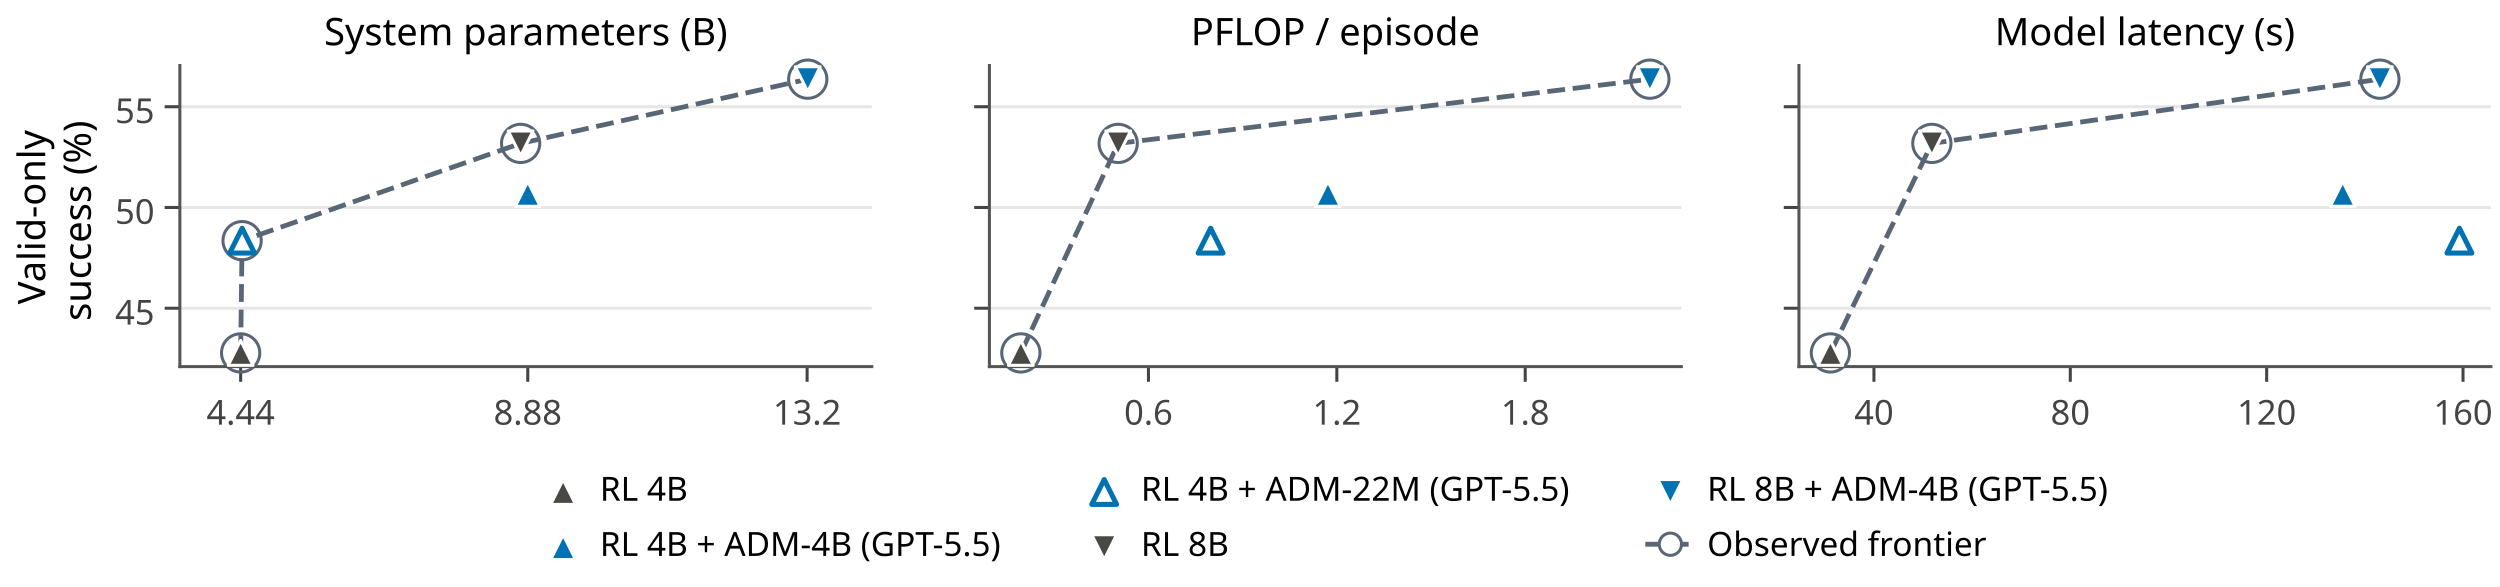
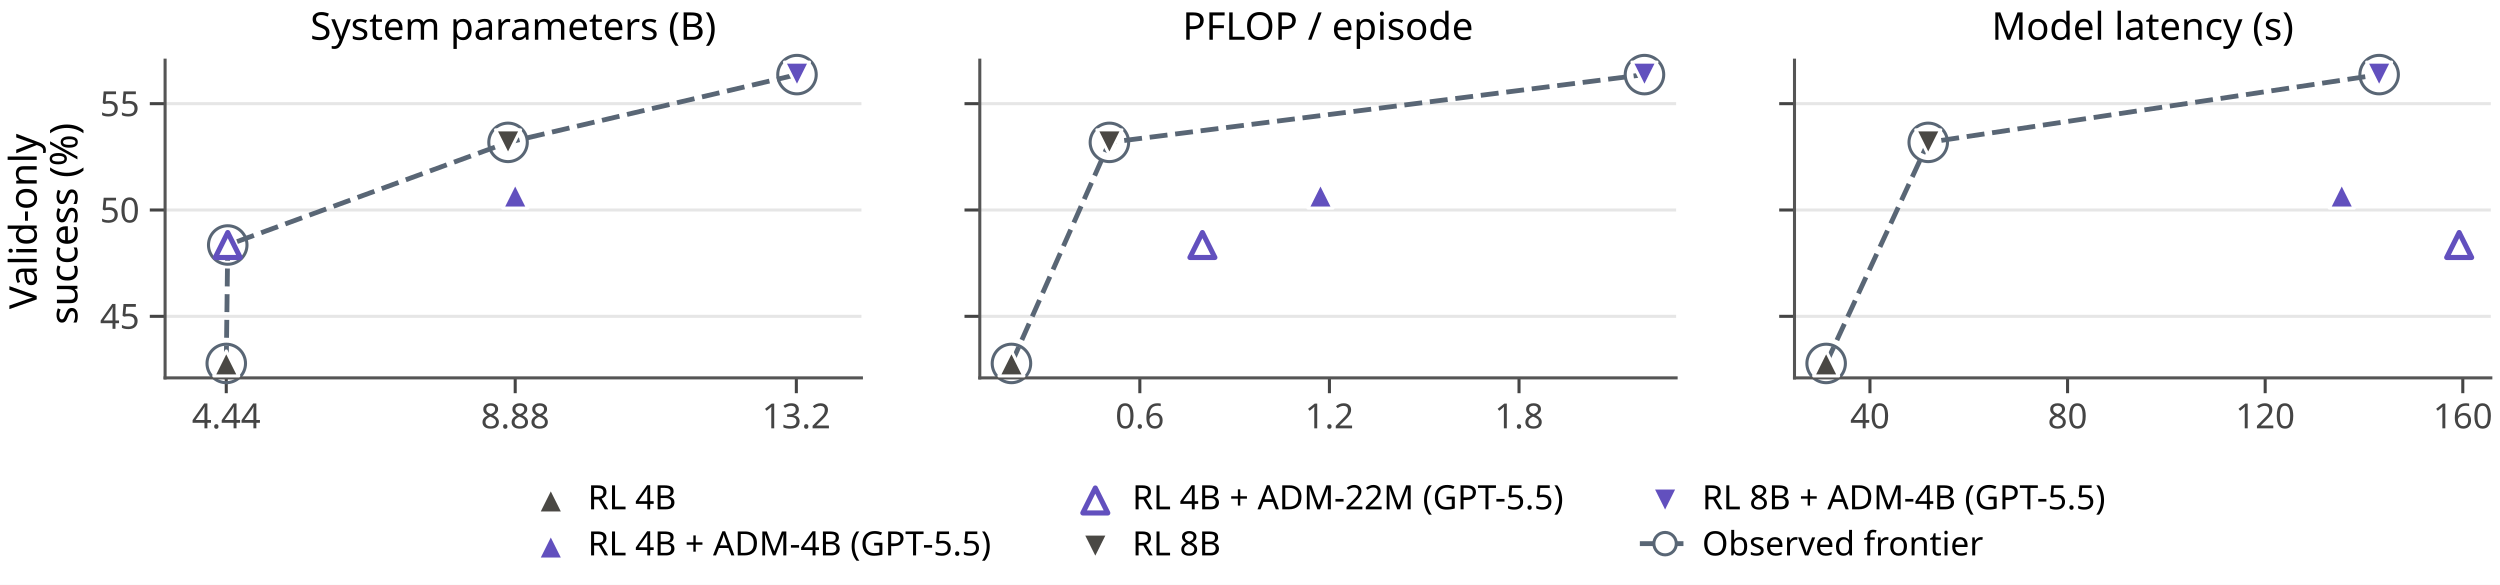
- <svg xmlns="http://www.w3.org/2000/svg" xmlns:xlink="http://www.w3.org/1999/xlink" width="493.418pt" height="115.813pt" viewBox="0 0 493.418 115.813" version="1.1">
+ <svg xmlns="http://www.w3.org/2000/svg" xmlns:xlink="http://www.w3.org/1999/xlink" width="490.298pt" height="114.688pt" viewBox="0 0 490.298 114.688" version="1.1">
  <defs>
    <style type="text/css">*{stroke-linejoin: round; stroke-linecap: butt}</style>
  </defs>
  <g id="figure_1">
    <g id="patch_1">
-       <path d="M 0 115.813 L 493.418 115.813 L 493.418 0 L 0 0 z " style="fill: #ffffff" />
+       <path d="M 0 114.688 L 490.298 114.688 L 490.298 0 L 0 0 z " style="fill: #ffffff" />
    </g>
    <g id="axes_1">
      <g id="patch_2">
-         <path d="M 35.498 72.355 L 172.06 72.355 L 172.06 12.925 L 35.498 12.925 z " style="fill: #ffffff" />
+         <path d="M 32.378 74.11 L 168.94 74.11 L 168.94 11.8 L 32.378 11.8 z " style="fill: #ffffff" />
      </g>
      <g id="matplotlib.axis_1">
        <g id="xtick_1">
          <g id="line2d_1">
            <defs>
-               <path id="mb9d117a86b" d="M 0 0 L 0 3 " style="stroke: #444444; stroke-width: 0.6" />
+               <path id="m81ca767cf9" d="M 0 0 L 0 3 " style="stroke: #444444; stroke-width: 0.6" />
            </defs>
            <g>
-               <use xlink:href="#mb9d117a86b" x="47.495" y="72.355" style="fill: #444444; stroke: #444444; stroke-width: 0.6" />
+               <use xlink:href="#m81ca767cf9" x="44.375" y="74.11" style="fill: #444444; stroke: #444444; stroke-width: 0.6" />
            </g>
          </g>
          <g id="text_1">
-             <text style="font-size: 6.8px; font-family: 'Albert Sans'; text-anchor: middle; fill: #444444" x="47.495" y="83.815" transform="rotate(-0 47.49474 83.815)">4.44</text>
+             <text style="fill: #444444; font: 6.8px 'Albert Sans'; text-anchor: middle" x="44.375" y="84.006" transform="rotate(-0 44.37474 84.006)">4.44</text>
          </g>
        </g>
        <g id="xtick_2">
          <g id="line2d_2">
            <g>
-               <use xlink:href="#mb9d117a86b" x="104.162" y="72.355" style="fill: #444444; stroke: #444444; stroke-width: 0.6" />
+               <use xlink:href="#m81ca767cf9" x="101.042" y="74.11" style="fill: #444444; stroke: #444444; stroke-width: 0.6" />
            </g>
          </g>
          <g id="text_2">
-             <text style="font-size: 6.8px; font-family: 'Albert Sans'; text-anchor: middle; fill: #444444" x="104.162" y="83.815" transform="rotate(-0 104.1619 83.815)">8.88</text>
+             <text style="fill: #444444; font: 6.8px 'Albert Sans'; text-anchor: middle" x="101.042" y="84.006" transform="rotate(-0 101.0419 84.006)">8.88</text>
          </g>
        </g>
        <g id="xtick_3">
          <g id="line2d_3">
            <g>
-               <use xlink:href="#mb9d117a86b" x="159.298" y="72.355" style="fill: #444444; stroke: #444444; stroke-width: 0.6" />
+               <use xlink:href="#m81ca767cf9" x="156.178" y="74.11" style="fill: #444444; stroke: #444444; stroke-width: 0.6" />
            </g>
          </g>
          <g id="text_3">
-             <text style="font-size: 6.8px; font-family: 'Albert Sans'; text-anchor: middle; fill: #444444" x="159.298" y="83.815" transform="rotate(-0 159.2976 83.815)">13.2</text>
+             <text style="fill: #444444; font: 6.8px 'Albert Sans'; text-anchor: middle" x="156.178" y="84.006" transform="rotate(-0 156.1776 84.006)">13.2</text>
          </g>
        </g>
      </g>
      <g id="matplotlib.axis_2">
        <g id="ytick_1">
          <g id="line2d_4">
-             <path d="M 35.498 60.837 L 172.06 60.837 " clip-path="url(#p4ecb23a8ba)" style="fill: none; stroke: #e6e6e6; stroke-width: 0.6; stroke-linecap: square" />
+             <path d="M 32.378 62.034 L 168.94 62.034 " clip-path="url(#p6e69986d45)" style="fill: none; stroke: #e6e6e6; stroke-width: 0.6; stroke-linecap: square" />
          </g>
          <g id="line2d_5">
            <defs>
-               <path id="m6f0880c1d1" d="M 0 0 L -3 0 " style="stroke: #444444; stroke-width: 0.6" />
+               <path id="m45405ca9e5" d="M 0 0 L -3 0 " style="stroke: #444444; stroke-width: 0.6" />
            </defs>
            <g>
-               <use xlink:href="#m6f0880c1d1" x="35.498" y="60.837" style="fill: #444444; stroke: #444444; stroke-width: 0.6" />
+               <use xlink:href="#m45405ca9e5" x="32.378" y="62.034" style="fill: #444444; stroke: #444444; stroke-width: 0.6" />
            </g>
          </g>
          <g id="text_4">
-             <text style="font-size: 6.8px; font-family: 'Albert Sans'; text-anchor: end; fill: #444444" x="30.498" y="64.067" transform="rotate(-0 30.49762 64.06692)">45</text>
+             <text style="fill: #444444; font: 6.8px 'Albert Sans'; text-anchor: end" x="27.378" y="64.482" transform="rotate(-0 27.37762 64.48175)">45</text>
          </g>
        </g>
        <g id="ytick_2">
          <g id="line2d_6">
-             <path d="M 35.498 40.95 L 172.06 40.95 " clip-path="url(#p4ecb23a8ba)" style="fill: none; stroke: #e6e6e6; stroke-width: 0.6; stroke-linecap: square" />
+             <path d="M 32.378 41.183 L 168.94 41.183 " clip-path="url(#p6e69986d45)" style="fill: none; stroke: #e6e6e6; stroke-width: 0.6; stroke-linecap: square" />
          </g>
          <g id="line2d_7">
            <g>
-               <use xlink:href="#m6f0880c1d1" x="35.498" y="40.95" style="fill: #444444; stroke: #444444; stroke-width: 0.6" />
+               <use xlink:href="#m45405ca9e5" x="32.378" y="41.183" style="fill: #444444; stroke: #444444; stroke-width: 0.6" />
            </g>
          </g>
          <g id="text_5">
-             <text style="font-size: 6.8px; font-family: 'Albert Sans'; text-anchor: end; fill: #444444" x="30.498" y="44.18" transform="rotate(-0 30.49762 44.17958)">50</text>
+             <text style="fill: #444444; font: 6.8px 'Albert Sans'; text-anchor: end" x="27.378" y="43.631" transform="rotate(-0 27.37762 43.63066)">50</text>
          </g>
        </g>
        <g id="ytick_3">
          <g id="line2d_8">
-             <path d="M 35.498 21.062 L 172.06 21.062 " clip-path="url(#p4ecb23a8ba)" style="fill: none; stroke: #e6e6e6; stroke-width: 0.6; stroke-linecap: square" />
+             <path d="M 32.378 20.332 L 168.94 20.332 " clip-path="url(#p6e69986d45)" style="fill: none; stroke: #e6e6e6; stroke-width: 0.6; stroke-linecap: square" />
          </g>
          <g id="line2d_9">
            <g>
-               <use xlink:href="#m6f0880c1d1" x="35.498" y="21.062" style="fill: #444444; stroke: #444444; stroke-width: 0.6" />
+               <use xlink:href="#m45405ca9e5" x="32.378" y="20.332" style="fill: #444444; stroke: #444444; stroke-width: 0.6" />
            </g>
          </g>
          <g id="text_6">
-             <text style="font-size: 6.8px; font-family: 'Albert Sans'; text-anchor: end; fill: #444444" x="30.498" y="24.292" transform="rotate(-0 30.49762 24.29224)">55</text>
+             <text style="fill: #444444; font: 6.8px 'Albert Sans'; text-anchor: end" x="27.378" y="22.78" transform="rotate(-0 27.37762 22.77957)">55</text>
          </g>
        </g>
        <g id="text_7">
-           <text style="font-size: 7.5px; font-family: 'Albert Sans'" transform="translate(8.925 60.05406) rotate(-90)">Valid-only</text>
-           <text style="font-size: 7.5px; font-family: 'Albert Sans'" transform="translate(17.925 63.33238) rotate(-90)">success (%)</text>
+           <text style="font: 7.5px 'Albert Sans'" transform="translate(7.2 60.62394) rotate(-90)">Valid-only</text>
+           <text style="font: 7.5px 'Albert Sans'" transform="translate(15.18 63.64738) rotate(-90)">success (%)</text>
        </g>
      </g>
      <g id="line2d_10">
-         <path d="M 47.495 69.654 L 47.783 47.499 L 102.758 28.301 L 159.425 15.626 " clip-path="url(#p4ecb23a8ba)" style="fill: none; stroke-dasharray: 3.515,1.52; stroke-dashoffset: 0; stroke: #596675; stroke-width: 0.95" />
+         <path d="M 44.375 71.278 L 44.663 48.05 L 99.638 27.921 L 156.305 14.632 " clip-path="url(#p6e69986d45)" style="fill: none; stroke-dasharray: 3.515,1.52; stroke-dashoffset: 0; stroke: #596675; stroke-width: 0.95" />
      </g>
      <g id="PathCollection_1">
        <defs>
-           <path id="C0_0_ac9cba0488" d="M 0 3.775 C 1.001 3.775 1.961 3.377 2.669 2.669 C 3.377 1.961 3.775 1.001 3.775 -0 C 3.775 -1.001 3.377 -1.961 2.669 -2.669 C 1.961 -3.377 1.001 -3.775 0 -3.775 C -1.001 -3.775 -1.961 -3.377 -2.669 -2.669 C -3.377 -1.961 -3.775 -1.001 -3.775 0 C -3.775 1.001 -3.377 1.961 -2.669 2.669 C -1.961 3.377 -1.001 3.775 0 3.775 z " />
-         </defs>
-         <use xlink:href="#C0_0_ac9cba0488" x="47.495" y="69.654" style="fill: none; stroke: #596675; stroke-width: 0.6" />
-         <use xlink:href="#C0_0_ac9cba0488" x="47.783" y="47.499" style="fill: none; stroke: #596675; stroke-width: 0.6" />
-         <use xlink:href="#C0_0_ac9cba0488" x="102.758" y="28.301" style="fill: none; stroke: #596675; stroke-width: 0.6" />
-         <use xlink:href="#C0_0_ac9cba0488" x="159.425" y="15.626" style="fill: none; stroke: #596675; stroke-width: 0.6" />
+           <path id="C0_0_448ae3cdf3" d="M 0 3.775 C 1.001 3.775 1.961 3.377 2.669 2.669 C 3.377 1.961 3.775 1.001 3.775 -0 C 3.775 -1.001 3.377 -1.961 2.669 -2.669 C 1.961 -3.377 1.001 -3.775 0 -3.775 C -1.001 -3.775 -1.961 -3.377 -2.669 -2.669 C -3.377 -1.961 -3.775 -1.001 -3.775 0 C -3.775 1.001 -3.377 1.961 -2.669 2.669 C -1.961 3.377 -1.001 3.775 0 3.775 z " />
+         </defs>
+         <use xlink:href="#C0_0_448ae3cdf3" x="44.375" y="71.278" style="fill: none; stroke: #596675; stroke-width: 0.6" />
+         <use xlink:href="#C0_0_448ae3cdf3" x="44.663" y="48.05" style="fill: none; stroke: #596675; stroke-width: 0.6" />
+         <use xlink:href="#C0_0_448ae3cdf3" x="99.638" y="27.921" style="fill: none; stroke: #596675; stroke-width: 0.6" />
+         <use xlink:href="#C0_0_448ae3cdf3" x="156.305" y="14.632" style="fill: none; stroke: #596675; stroke-width: 0.6" />
      </g>
      <g id="patch_3">
-         <path d="M 35.498 72.355 L 35.498 12.925 " style="fill: none; stroke: #555555; stroke-width: 0.6; stroke-linejoin: miter; stroke-linecap: square" />
+         <path d="M 32.378 74.11 L 32.378 11.8 " style="fill: none; stroke: #555555; stroke-width: 0.6; stroke-linejoin: miter; stroke-linecap: square" />
      </g>
      <g id="patch_4">
-         <path d="M 35.498 72.355 L 172.06 72.355 " style="fill: none; stroke: #555555; stroke-width: 0.6; stroke-linejoin: miter; stroke-linecap: square" />
+         <path d="M 32.378 74.11 L 168.94 74.11 " style="fill: none; stroke: #555555; stroke-width: 0.6; stroke-linejoin: miter; stroke-linecap: square" />
      </g>
      <g id="PathCollection_2">
        <defs>
-           <path id="m3f1ff07803" d="M 0 -2.449 L -2.449 2.449 L 2.449 2.449 z " style="stroke: #ffffff; stroke-width: 0.6" />
-         </defs>
-         <g>
-           <use xlink:href="#m3f1ff07803" x="104.162" y="38.258" style="fill: #0072b2; stroke: #ffffff; stroke-width: 0.6" />
+           <path id="m37552456b7" d="M 0 -2.449 L -2.449 2.449 L 2.449 2.449 z " style="stroke: #ffffff; stroke-width: 0.6" />
+         </defs>
+         <g>
+           <use xlink:href="#m37552456b7" x="101.042" y="38.361" style="fill: #6250be; stroke: #ffffff; stroke-width: 0.6" />
        </g>
      </g>
      <g id="PathCollection_3">
        <defs>
-           <path id="md829deb7e8" d="M 0 -2.449 L -2.449 2.449 L 2.449 2.449 z " style="stroke: #0072b2" />
-         </defs>
-         <g>
-           <use xlink:href="#md829deb7e8" x="47.783" y="47.499" style="fill: #ffffff; stroke: #0072b2" />
+           <path id="m3f46d2d401" d="M 0 -2.449 L -2.449 2.449 L 2.449 2.449 z " style="stroke: #6250be" />
+         </defs>
+         <g>
+           <use xlink:href="#m3f46d2d401" x="44.663" y="48.05" style="fill: #ffffff; stroke: #6250be" />
        </g>
      </g>
      <g id="PathCollection_4">
        <defs>
-           <path id="m5e4fb796ba" d="M -0 2.449 L 2.449 -2.449 L -2.449 -2.449 z " style="stroke: #ffffff; stroke-width: 0.6" />
-         </defs>
-         <g>
-           <use xlink:href="#m5e4fb796ba" x="159.425" y="15.626" style="fill: #0072b2; stroke: #ffffff; stroke-width: 0.6" />
+           <path id="m10c4872784" d="M -0 2.449 L 2.449 -2.449 L -2.449 -2.449 z " style="stroke: #ffffff; stroke-width: 0.6" />
+         </defs>
+         <g>
+           <use xlink:href="#m10c4872784" x="156.305" y="14.632" style="fill: #6250be; stroke: #ffffff; stroke-width: 0.6" />
        </g>
      </g>
      <g id="text_8">
-         <text style="font-size: 7.5px; font-family: 'Albert Sans'; text-anchor: middle" x="103.779" y="8.925" transform="rotate(-0 103.7791 8.925)">System parameters (B)</text>
+         <text style="font: 7.5px 'Albert Sans'; text-anchor: middle" x="100.659" y="7.8" transform="rotate(-0 100.6591 7.8)">System parameters (B)</text>
      </g>
      <g id="PathCollection_5">
        <defs>
-           <path id="mff62ad94c1" d="M 0 -2.449 L -2.449 2.449 L 2.449 2.449 z " style="stroke: #ffffff; stroke-width: 0.6" />
-         </defs>
-         <g>
-           <use xlink:href="#mff62ad94c1" x="47.495" y="69.654" style="fill: #4a4844; stroke: #ffffff; stroke-width: 0.6" />
+           <path id="madc3df4932" d="M 0 -2.449 L -2.449 2.449 L 2.449 2.449 z " style="stroke: #ffffff; stroke-width: 0.6" />
+         </defs>
+         <g>
+           <use xlink:href="#madc3df4932" x="44.375" y="71.278" style="fill: #4a4844; stroke: #ffffff; stroke-width: 0.6" />
        </g>
      </g>
      <g id="PathCollection_6">
        <defs>
-           <path id="m8f4a098be2" d="M -0 2.449 L 2.449 -2.449 L -2.449 -2.449 z " style="stroke: #ffffff; stroke-width: 0.6" />
-         </defs>
-         <g>
-           <use xlink:href="#m8f4a098be2" x="102.758" y="28.301" style="fill: #4a4844; stroke: #ffffff; stroke-width: 0.6" />
+           <path id="md44cefc01b" d="M -0 2.449 L 2.449 -2.449 L -2.449 -2.449 z " style="stroke: #ffffff; stroke-width: 0.6" />
+         </defs>
+         <g>
+           <use xlink:href="#md44cefc01b" x="99.638" y="27.921" style="fill: #4a4844; stroke: #ffffff; stroke-width: 0.6" />
        </g>
      </g>
    </g>
    <g id="axes_2">
      <g id="patch_5">
-         <path d="M 195.276 72.355 L 331.839 72.355 L 331.839 12.925 L 195.276 12.925 z " style="fill: #ffffff" />
+         <path d="M 192.156 74.11 L 328.719 74.11 L 328.719 11.8 L 192.156 11.8 z " style="fill: #ffffff" />
      </g>
      <g id="matplotlib.axis_3">
        <g id="xtick_4">
          <g id="line2d_11">
            <g>
-               <use xlink:href="#mb9d117a86b" x="226.664" y="72.355" style="fill: #444444; stroke: #444444; stroke-width: 0.6" />
+               <use xlink:href="#m81ca767cf9" x="223.544" y="74.11" style="fill: #444444; stroke: #444444; stroke-width: 0.6" />
            </g>
          </g>
          <g id="text_9">
-             <text style="font-size: 6.8px; font-family: 'Albert Sans'; text-anchor: middle; fill: #444444" x="226.664" y="83.815" transform="rotate(-0 226.6644 83.815)">0.6</text>
+             <text style="fill: #444444; font: 6.8px 'Albert Sans'; text-anchor: middle" x="223.544" y="84.006" transform="rotate(-0 223.5444 84.006)">0.6</text>
          </g>
        </g>
        <g id="xtick_5">
          <g id="line2d_12">
            <g>
-               <use xlink:href="#mb9d117a86b" x="263.847" y="72.355" style="fill: #444444; stroke: #444444; stroke-width: 0.6" />
+               <use xlink:href="#m81ca767cf9" x="260.727" y="74.11" style="fill: #444444; stroke: #444444; stroke-width: 0.6" />
            </g>
          </g>
          <g id="text_10">
-             <text style="font-size: 6.8px; font-family: 'Albert Sans'; text-anchor: middle; fill: #444444" x="263.847" y="83.815" transform="rotate(-0 263.8468 83.815)">1.2</text>
+             <text style="fill: #444444; font: 6.8px 'Albert Sans'; text-anchor: middle" x="260.727" y="84.006" transform="rotate(-0 260.7268 84.006)">1.2</text>
          </g>
        </g>
        <g id="xtick_6">
          <g id="line2d_13">
            <g>
-               <use xlink:href="#mb9d117a86b" x="301.029" y="72.355" style="fill: #444444; stroke: #444444; stroke-width: 0.6" />
+               <use xlink:href="#m81ca767cf9" x="297.909" y="74.11" style="fill: #444444; stroke: #444444; stroke-width: 0.6" />
            </g>
          </g>
          <g id="text_11">
-             <text style="font-size: 6.8px; font-family: 'Albert Sans'; text-anchor: middle; fill: #444444" x="301.029" y="83.815" transform="rotate(-0 301.0293 83.815)">1.8</text>
+             <text style="fill: #444444; font: 6.8px 'Albert Sans'; text-anchor: middle" x="297.909" y="84.006" transform="rotate(-0 297.9093 84.006)">1.8</text>
          </g>
        </g>
      </g>
      <g id="matplotlib.axis_4">
        <g id="ytick_4">
          <g id="line2d_14">
-             <path d="M 195.276 60.837 L 331.839 60.837 " clip-path="url(#p7e1ab74c87)" style="fill: none; stroke: #e6e6e6; stroke-width: 0.6; stroke-linecap: square" />
+             <path d="M 192.156 62.034 L 328.719 62.034 " clip-path="url(#p1e8d28c040)" style="fill: none; stroke: #e6e6e6; stroke-width: 0.6; stroke-linecap: square" />
          </g>
          <g id="line2d_15">
            <g>
-               <use xlink:href="#m6f0880c1d1" x="195.276" y="60.837" style="fill: #444444; stroke: #444444; stroke-width: 0.6" />
+               <use xlink:href="#m45405ca9e5" x="192.156" y="62.034" style="fill: #444444; stroke: #444444; stroke-width: 0.6" />
            </g>
          </g>
        </g>
        <g id="ytick_5">
          <g id="line2d_16">
-             <path d="M 195.276 40.95 L 331.839 40.95 " clip-path="url(#p7e1ab74c87)" style="fill: none; stroke: #e6e6e6; stroke-width: 0.6; stroke-linecap: square" />
+             <path d="M 192.156 41.183 L 328.719 41.183 " clip-path="url(#p1e8d28c040)" style="fill: none; stroke: #e6e6e6; stroke-width: 0.6; stroke-linecap: square" />
          </g>
          <g id="line2d_17">
            <g>
-               <use xlink:href="#m6f0880c1d1" x="195.276" y="40.95" style="fill: #444444; stroke: #444444; stroke-width: 0.6" />
+               <use xlink:href="#m45405ca9e5" x="192.156" y="41.183" style="fill: #444444; stroke: #444444; stroke-width: 0.6" />
            </g>
          </g>
        </g>
        <g id="ytick_6">
          <g id="line2d_18">
-             <path d="M 195.276 21.062 L 331.839 21.062 " clip-path="url(#p7e1ab74c87)" style="fill: none; stroke: #e6e6e6; stroke-width: 0.6; stroke-linecap: square" />
+             <path d="M 192.156 20.332 L 328.719 20.332 " clip-path="url(#p1e8d28c040)" style="fill: none; stroke: #e6e6e6; stroke-width: 0.6; stroke-linecap: square" />
          </g>
          <g id="line2d_19">
            <g>
-               <use xlink:href="#m6f0880c1d1" x="195.276" y="21.062" style="fill: #444444; stroke: #444444; stroke-width: 0.6" />
+               <use xlink:href="#m45405ca9e5" x="192.156" y="20.332" style="fill: #444444; stroke: #444444; stroke-width: 0.6" />
            </g>
          </g>
        </g>
      </g>
      <g id="line2d_20">
-         <path d="M 201.484 69.654 L 220.695 28.301 L 325.632 15.626 " clip-path="url(#p7e1ab74c87)" style="fill: none; stroke-dasharray: 3.515,1.52; stroke-dashoffset: 0; stroke: #596675; stroke-width: 0.95" />
+         <path d="M 198.364 71.278 L 217.575 27.921 L 322.512 14.632 " clip-path="url(#p1e8d28c040)" style="fill: none; stroke-dasharray: 3.515,1.52; stroke-dashoffset: 0; stroke: #596675; stroke-width: 0.95" />
      </g>
      <g id="PathCollection_7">
        <defs>
-           <path id="C1_0_a5b9c56df7" d="M 0 3.775 C 1.001 3.775 1.961 3.377 2.669 2.669 C 3.377 1.961 3.775 1.001 3.775 -0 C 3.775 -1.001 3.377 -1.961 2.669 -2.669 C 1.961 -3.377 1.001 -3.775 0 -3.775 C -1.001 -3.775 -1.961 -3.377 -2.669 -2.669 C -3.377 -1.961 -3.775 -1.001 -3.775 0 C -3.775 1.001 -3.377 1.961 -2.669 2.669 C -1.961 3.377 -1.001 3.775 0 3.775 z " />
-         </defs>
-         <use xlink:href="#C1_0_a5b9c56df7" x="201.484" y="69.654" style="fill: none; stroke: #596675; stroke-width: 0.6" />
-         <use xlink:href="#C1_0_a5b9c56df7" x="220.695" y="28.301" style="fill: none; stroke: #596675; stroke-width: 0.6" />
-         <use xlink:href="#C1_0_a5b9c56df7" x="325.632" y="15.626" style="fill: none; stroke: #596675; stroke-width: 0.6" />
+           <path id="C1_0_c3648a19a7" d="M 0 3.775 C 1.001 3.775 1.961 3.377 2.669 2.669 C 3.377 1.961 3.775 1.001 3.775 -0 C 3.775 -1.001 3.377 -1.961 2.669 -2.669 C 1.961 -3.377 1.001 -3.775 0 -3.775 C -1.001 -3.775 -1.961 -3.377 -2.669 -2.669 C -3.377 -1.961 -3.775 -1.001 -3.775 0 C -3.775 1.001 -3.377 1.961 -2.669 2.669 C -1.961 3.377 -1.001 3.775 0 3.775 z " />
+         </defs>
+         <use xlink:href="#C1_0_c3648a19a7" x="198.364" y="71.278" style="fill: none; stroke: #596675; stroke-width: 0.6" />
+         <use xlink:href="#C1_0_c3648a19a7" x="217.575" y="27.921" style="fill: none; stroke: #596675; stroke-width: 0.6" />
+         <use xlink:href="#C1_0_c3648a19a7" x="322.512" y="14.632" style="fill: none; stroke: #596675; stroke-width: 0.6" />
      </g>
      <g id="patch_6">
-         <path d="M 195.276 72.355 L 195.276 12.925 " style="fill: none; stroke: #555555; stroke-width: 0.6; stroke-linejoin: miter; stroke-linecap: square" />
+         <path d="M 192.156 74.11 L 192.156 11.8 " style="fill: none; stroke: #555555; stroke-width: 0.6; stroke-linejoin: miter; stroke-linecap: square" />
      </g>
      <g id="patch_7">
-         <path d="M 195.276 72.355 L 331.839 72.355 " style="fill: none; stroke: #555555; stroke-width: 0.6; stroke-linejoin: miter; stroke-linecap: square" />
+         <path d="M 192.156 74.11 L 328.719 74.11 " style="fill: none; stroke: #555555; stroke-width: 0.6; stroke-linejoin: miter; stroke-linecap: square" />
      </g>
      <g id="PathCollection_8">
        <g>
-           <use xlink:href="#m3f1ff07803" x="262.091" y="38.258" style="fill: #0072b2; stroke: #ffffff; stroke-width: 0.6" />
+           <use xlink:href="#m37552456b7" x="258.971" y="38.361" style="fill: #6250be; stroke: #ffffff; stroke-width: 0.6" />
        </g>
      </g>
      <g id="PathCollection_9">
        <g>
-           <use xlink:href="#md829deb7e8" x="238.935" y="47.499" style="fill: #ffffff; stroke: #0072b2" />
+           <use xlink:href="#m3f46d2d401" x="235.815" y="48.05" style="fill: #ffffff; stroke: #6250be" />
        </g>
      </g>
      <g id="PathCollection_10">
        <g>
-           <use xlink:href="#m5e4fb796ba" x="325.632" y="15.626" style="fill: #0072b2; stroke: #ffffff; stroke-width: 0.6" />
+           <use xlink:href="#m10c4872784" x="322.512" y="14.632" style="fill: #6250be; stroke: #ffffff; stroke-width: 0.6" />
        </g>
      </g>
      <g id="text_12">
-         <text style="font-size: 7.5px; font-family: 'Albert Sans'; text-anchor: middle" x="263.558" y="8.925" transform="rotate(-0 263.5576 8.925)">PFLOP / episode</text>
+         <text style="font: 7.5px 'Albert Sans'; text-anchor: middle" x="260.438" y="7.8" transform="rotate(-0 260.4376 7.8)">PFLOP / episode</text>
      </g>
      <g id="PathCollection_11">
        <g>
-           <use xlink:href="#mff62ad94c1" x="201.484" y="69.654" style="fill: #4a4844; stroke: #ffffff; stroke-width: 0.6" />
+           <use xlink:href="#madc3df4932" x="198.364" y="71.278" style="fill: #4a4844; stroke: #ffffff; stroke-width: 0.6" />
        </g>
      </g>
      <g id="PathCollection_12">
        <g>
-           <use xlink:href="#m8f4a098be2" x="220.695" y="28.301" style="fill: #4a4844; stroke: #ffffff; stroke-width: 0.6" />
+           <use xlink:href="#md44cefc01b" x="217.575" y="27.921" style="fill: #4a4844; stroke: #ffffff; stroke-width: 0.6" />
        </g>
      </g>
    </g>
    <g id="axes_3">
      <g id="patch_8">
-         <path d="M 355.055 72.355 L 491.618 72.355 L 491.618 12.925 L 355.055 12.925 z " style="fill: #ffffff" />
+         <path d="M 351.935 74.11 L 488.498 74.11 L 488.498 11.8 L 351.935 11.8 z " style="fill: #ffffff" />
      </g>
      <g id="matplotlib.axis_5">
        <g id="xtick_7">
          <g id="line2d_21">
            <g>
-               <use xlink:href="#mb9d117a86b" x="369.853" y="72.355" style="fill: #444444; stroke: #444444; stroke-width: 0.6" />
+               <use xlink:href="#m81ca767cf9" x="366.733" y="74.11" style="fill: #444444; stroke: #444444; stroke-width: 0.6" />
            </g>
          </g>
          <g id="text_13">
-             <text style="font-size: 6.8px; font-family: 'Albert Sans'; text-anchor: middle; fill: #444444" x="369.853" y="83.815" transform="rotate(-0 369.853 83.815)">40</text>
+             <text style="fill: #444444; font: 6.8px 'Albert Sans'; text-anchor: middle" x="366.733" y="84.006" transform="rotate(-0 366.733 84.006)">40</text>
          </g>
        </g>
        <g id="xtick_8">
          <g id="line2d_22">
            <g>
-               <use xlink:href="#mb9d117a86b" x="408.609" y="72.355" style="fill: #444444; stroke: #444444; stroke-width: 0.6" />
+               <use xlink:href="#m81ca767cf9" x="405.489" y="74.11" style="fill: #444444; stroke: #444444; stroke-width: 0.6" />
            </g>
          </g>
          <g id="text_14">
-             <text style="font-size: 6.8px; font-family: 'Albert Sans'; text-anchor: middle; fill: #444444" x="408.609" y="83.815" transform="rotate(-0 408.6089 83.815)">80</text>
+             <text style="fill: #444444; font: 6.8px 'Albert Sans'; text-anchor: middle" x="405.489" y="84.006" transform="rotate(-0 405.4889 84.006)">80</text>
          </g>
        </g>
        <g id="xtick_9">
          <g id="line2d_23">
            <g>
-               <use xlink:href="#mb9d117a86b" x="447.365" y="72.355" style="fill: #444444; stroke: #444444; stroke-width: 0.6" />
+               <use xlink:href="#m81ca767cf9" x="444.245" y="74.11" style="fill: #444444; stroke: #444444; stroke-width: 0.6" />
            </g>
          </g>
          <g id="text_15">
-             <text style="font-size: 6.8px; font-family: 'Albert Sans'; text-anchor: middle; fill: #444444" x="447.365" y="83.815" transform="rotate(-0 447.3648 83.815)">120</text>
+             <text style="fill: #444444; font: 6.8px 'Albert Sans'; text-anchor: middle" x="444.245" y="84.006" transform="rotate(-0 444.2448 84.006)">120</text>
          </g>
        </g>
        <g id="xtick_10">
          <g id="line2d_24">
            <g>
-               <use xlink:href="#mb9d117a86b" x="486.121" y="72.355" style="fill: #444444; stroke: #444444; stroke-width: 0.6" />
+               <use xlink:href="#m81ca767cf9" x="483.001" y="74.11" style="fill: #444444; stroke: #444444; stroke-width: 0.6" />
            </g>
          </g>
          <g id="text_16">
-             <text style="font-size: 6.8px; font-family: 'Albert Sans'; text-anchor: middle; fill: #444444" x="486.121" y="83.815" transform="rotate(-0 486.1207 83.815)">160</text>
+             <text style="fill: #444444; font: 6.8px 'Albert Sans'; text-anchor: middle" x="483.001" y="84.006" transform="rotate(-0 483.0007 84.006)">160</text>
          </g>
        </g>
      </g>
      <g id="matplotlib.axis_6">
        <g id="ytick_7">
          <g id="line2d_25">
-             <path d="M 355.055 60.837 L 491.618 60.837 " clip-path="url(#p25885f4e1f)" style="fill: none; stroke: #e6e6e6; stroke-width: 0.6; stroke-linecap: square" />
+             <path d="M 351.935 62.034 L 488.498 62.034 " clip-path="url(#p7bc7eca2a1)" style="fill: none; stroke: #e6e6e6; stroke-width: 0.6; stroke-linecap: square" />
          </g>
          <g id="line2d_26">
            <g>
-               <use xlink:href="#m6f0880c1d1" x="355.055" y="60.837" style="fill: #444444; stroke: #444444; stroke-width: 0.6" />
+               <use xlink:href="#m45405ca9e5" x="351.935" y="62.034" style="fill: #444444; stroke: #444444; stroke-width: 0.6" />
            </g>
          </g>
        </g>
        <g id="ytick_8">
          <g id="line2d_27">
-             <path d="M 355.055 40.95 L 491.618 40.95 " clip-path="url(#p25885f4e1f)" style="fill: none; stroke: #e6e6e6; stroke-width: 0.6; stroke-linecap: square" />
+             <path d="M 351.935 41.183 L 488.498 41.183 " clip-path="url(#p7bc7eca2a1)" style="fill: none; stroke: #e6e6e6; stroke-width: 0.6; stroke-linecap: square" />
          </g>
          <g id="line2d_28">
            <g>
-               <use xlink:href="#m6f0880c1d1" x="355.055" y="40.95" style="fill: #444444; stroke: #444444; stroke-width: 0.6" />
+               <use xlink:href="#m45405ca9e5" x="351.935" y="41.183" style="fill: #444444; stroke: #444444; stroke-width: 0.6" />
            </g>
          </g>
        </g>
        <g id="ytick_9">
          <g id="line2d_29">
-             <path d="M 355.055 21.062 L 491.618 21.062 " clip-path="url(#p25885f4e1f)" style="fill: none; stroke: #e6e6e6; stroke-width: 0.6; stroke-linecap: square" />
+             <path d="M 351.935 20.332 L 488.498 20.332 " clip-path="url(#p7bc7eca2a1)" style="fill: none; stroke: #e6e6e6; stroke-width: 0.6; stroke-linecap: square" />
          </g>
          <g id="line2d_30">
            <g>
-               <use xlink:href="#m6f0880c1d1" x="355.055" y="21.062" style="fill: #444444; stroke: #444444; stroke-width: 0.6" />
+               <use xlink:href="#m45405ca9e5" x="351.935" y="20.332" style="fill: #444444; stroke: #444444; stroke-width: 0.6" />
            </g>
          </g>
        </g>
      </g>
      <g id="line2d_31">
-         <path d="M 361.262 69.654 L 381.286 28.301 L 469.714 15.626 " clip-path="url(#p25885f4e1f)" style="fill: none; stroke-dasharray: 3.515,1.52; stroke-dashoffset: 0; stroke: #596675; stroke-width: 0.95" />
+         <path d="M 358.142 71.278 L 378.166 27.921 L 466.594 14.632 " clip-path="url(#p7bc7eca2a1)" style="fill: none; stroke-dasharray: 3.515,1.52; stroke-dashoffset: 0; stroke: #596675; stroke-width: 0.95" />
      </g>
      <g id="PathCollection_13">
        <defs>
-           <path id="C2_0_6aa1a8a185" d="M 0 3.775 C 1.001 3.775 1.961 3.377 2.669 2.669 C 3.377 1.961 3.775 1.001 3.775 -0 C 3.775 -1.001 3.377 -1.961 2.669 -2.669 C 1.961 -3.377 1.001 -3.775 0 -3.775 C -1.001 -3.775 -1.961 -3.377 -2.669 -2.669 C -3.377 -1.961 -3.775 -1.001 -3.775 0 C -3.775 1.001 -3.377 1.961 -2.669 2.669 C -1.961 3.377 -1.001 3.775 0 3.775 z " />
-         </defs>
-         <use xlink:href="#C2_0_6aa1a8a185" x="361.262" y="69.654" style="fill: none; stroke: #596675; stroke-width: 0.6" />
-         <use xlink:href="#C2_0_6aa1a8a185" x="381.286" y="28.301" style="fill: none; stroke: #596675; stroke-width: 0.6" />
-         <use xlink:href="#C2_0_6aa1a8a185" x="469.714" y="15.626" style="fill: none; stroke: #596675; stroke-width: 0.6" />
+           <path id="C2_0_1f61385fc2" d="M 0 3.775 C 1.001 3.775 1.961 3.377 2.669 2.669 C 3.377 1.961 3.775 1.001 3.775 -0 C 3.775 -1.001 3.377 -1.961 2.669 -2.669 C 1.961 -3.377 1.001 -3.775 0 -3.775 C -1.001 -3.775 -1.961 -3.377 -2.669 -2.669 C -3.377 -1.961 -3.775 -1.001 -3.775 0 C -3.775 1.001 -3.377 1.961 -2.669 2.669 C -1.961 3.377 -1.001 3.775 0 3.775 z " />
+         </defs>
+         <use xlink:href="#C2_0_1f61385fc2" x="358.142" y="71.278" style="fill: none; stroke: #596675; stroke-width: 0.6" />
+         <use xlink:href="#C2_0_1f61385fc2" x="378.166" y="27.921" style="fill: none; stroke: #596675; stroke-width: 0.6" />
+         <use xlink:href="#C2_0_1f61385fc2" x="466.594" y="14.632" style="fill: none; stroke: #596675; stroke-width: 0.6" />
      </g>
      <g id="patch_9">
-         <path d="M 355.055 72.355 L 355.055 12.925 " style="fill: none; stroke: #555555; stroke-width: 0.6; stroke-linejoin: miter; stroke-linecap: square" />
+         <path d="M 351.935 74.11 L 351.935 11.8 " style="fill: none; stroke: #555555; stroke-width: 0.6; stroke-linejoin: miter; stroke-linecap: square" />
      </g>
      <g id="patch_10">
-         <path d="M 355.055 72.355 L 491.618 72.355 " style="fill: none; stroke: #555555; stroke-width: 0.6; stroke-linejoin: miter; stroke-linecap: square" />
+         <path d="M 351.935 74.11 L 488.498 74.11 " style="fill: none; stroke: #555555; stroke-width: 0.6; stroke-linejoin: miter; stroke-linecap: square" />
      </g>
      <g id="PathCollection_14">
        <g>
-           <use xlink:href="#m3f1ff07803" x="462.383" y="38.258" style="fill: #0072b2; stroke: #ffffff; stroke-width: 0.6" />
+           <use xlink:href="#m37552456b7" x="459.263" y="38.361" style="fill: #6250be; stroke: #ffffff; stroke-width: 0.6" />
        </g>
      </g>
      <g id="PathCollection_15">
        <g>
-           <use xlink:href="#md829deb7e8" x="485.41" y="47.499" style="fill: #ffffff; stroke: #0072b2" />
+           <use xlink:href="#m3f46d2d401" x="482.29" y="48.05" style="fill: #ffffff; stroke: #6250be" />
        </g>
      </g>
      <g id="PathCollection_16">
        <g>
-           <use xlink:href="#m5e4fb796ba" x="469.714" y="15.626" style="fill: #0072b2; stroke: #ffffff; stroke-width: 0.6" />
+           <use xlink:href="#m10c4872784" x="466.594" y="14.632" style="fill: #6250be; stroke: #ffffff; stroke-width: 0.6" />
        </g>
      </g>
      <g id="text_17">
-         <text style="font-size: 7.5px; font-family: 'Albert Sans'; text-anchor: middle" x="423.336" y="8.925" transform="rotate(-0 423.3362 8.925)">Model latency (s)</text>
+         <text style="font: 7.5px 'Albert Sans'; text-anchor: middle" x="420.216" y="7.8" transform="rotate(-0 420.2162 7.8)">Model latency (s)</text>
      </g>
      <g id="PathCollection_17">
        <g>
-           <use xlink:href="#mff62ad94c1" x="361.262" y="69.654" style="fill: #4a4844; stroke: #ffffff; stroke-width: 0.6" />
+           <use xlink:href="#madc3df4932" x="358.142" y="71.278" style="fill: #4a4844; stroke: #ffffff; stroke-width: 0.6" />
        </g>
      </g>
      <g id="PathCollection_18">
        <g>
-           <use xlink:href="#m8f4a098be2" x="381.286" y="28.301" style="fill: #4a4844; stroke: #ffffff; stroke-width: 0.6" />
+           <use xlink:href="#md44cefc01b" x="378.166" y="27.921" style="fill: #4a4844; stroke: #ffffff; stroke-width: 0.6" />
        </g>
      </g>
    </g>
    <g id="legend_1">
      <g id="PathCollection_19">
        <g>
-           <use xlink:href="#mff62ad94c1" x="111.142" y="97.1" style="fill: #4a4844; stroke: #ffffff; stroke-width: 0.6" />
+           <use xlink:href="#madc3df4932" x="108.022" y="98.153" style="fill: #4a4844; stroke: #ffffff; stroke-width: 0.6" />
        </g>
      </g>
      <g id="text_18">
-         <text style="font-size: 6.6px; font-family: 'Albert Sans'; text-anchor: start" x="118.402" y="98.833" transform="rotate(-0 118.4018 98.833)">RL 4B</text>
+         <text style="font: 6.6px 'Albert Sans'; text-anchor: start" x="115.282" y="99.886" transform="rotate(-0 115.2818 99.886)">RL 4B</text>
      </g>
      <g id="PathCollection_20">
        <g>
-           <use xlink:href="#m3f1ff07803" x="111.142" y="107.99" style="fill: #0072b2; stroke: #ffffff; stroke-width: 0.6" />
+           <use xlink:href="#m37552456b7" x="108.022" y="107.195" style="fill: #6250be; stroke: #ffffff; stroke-width: 0.6" />
        </g>
      </g>
      <g id="text_19">
-         <text style="font-size: 6.6px; font-family: 'Albert Sans'; text-anchor: start" x="118.402" y="109.723" transform="rotate(-0 118.4018 109.723)">RL 4B + ADM-4B (GPT-5.5)</text>
+         <text style="font: 6.6px 'Albert Sans'; text-anchor: start" x="115.282" y="108.928" transform="rotate(-0 115.2818 108.928)">RL 4B + ADM-4B (GPT-5.5)</text>
      </g>
      <g id="PathCollection_21">
        <g>
-           <use xlink:href="#md829deb7e8" x="217.931" y="97.1" style="fill: #ffffff; stroke: #0072b2" />
+           <use xlink:href="#m3f46d2d401" x="214.811" y="98.153" style="fill: #ffffff; stroke: #6250be" />
        </g>
      </g>
      <g id="text_20">
-         <text style="font-size: 6.6px; font-family: 'Albert Sans'; text-anchor: start" x="225.191" y="98.833" transform="rotate(-0 225.1908 98.833)">RL 4B + ADM-22M (GPT-5.5)</text>
+         <text style="font: 6.6px 'Albert Sans'; text-anchor: start" x="222.071" y="99.886" transform="rotate(-0 222.0708 99.886)">RL 4B + ADM-22M (GPT-5.5)</text>
      </g>
      <g id="PathCollection_22">
        <g>
-           <use xlink:href="#m8f4a098be2" x="217.931" y="107.99" style="fill: #4a4844; stroke: #ffffff; stroke-width: 0.6" />
+           <use xlink:href="#md44cefc01b" x="214.811" y="107.195" style="fill: #4a4844; stroke: #ffffff; stroke-width: 0.6" />
        </g>
      </g>
      <g id="text_21">
-         <text style="font-size: 6.6px; font-family: 'Albert Sans'; text-anchor: start" x="225.191" y="109.723" transform="rotate(-0 225.1908 109.723)">RL 8B</text>
+         <text style="font: 6.6px 'Albert Sans'; text-anchor: start" x="222.071" y="108.928" transform="rotate(-0 222.0708 108.928)">RL 8B</text>
      </g>
      <g id="PathCollection_23">
        <g>
-           <use xlink:href="#m5e4fb796ba" x="329.676" y="97.1" style="fill: #0072b2; stroke: #ffffff; stroke-width: 0.6" />
+           <use xlink:href="#m10c4872784" x="326.556" y="98.153" style="fill: #6250be; stroke: #ffffff; stroke-width: 0.6" />
        </g>
      </g>
      <g id="text_22">
-         <text style="font-size: 6.6px; font-family: 'Albert Sans'; text-anchor: start" x="336.936" y="98.833" transform="rotate(-0 336.936 98.833)">RL 8B + ADM-4B (GPT-5.5)</text>
+         <text style="font: 6.6px 'Albert Sans'; text-anchor: start" x="333.816" y="99.886" transform="rotate(-0 333.816 99.886)">RL 8B + ADM-4B (GPT-5.5)</text>
      </g>
      <g id="line2d_32">
-         <path d="M 324.726 107.413 L 329.676 107.413 L 334.626 107.413 " style="fill: none; stroke-dasharray: 3.515,1.52; stroke-dashoffset: 0; stroke: #596675; stroke-width: 0.95" />
-         <defs>
-           <path id="m197d119912" d="M 0 2.2 C 0.583 2.2 1.143 1.968 1.556 1.556 C 1.968 1.143 2.2 0.583 2.2 0 C 2.2 -0.583 1.968 -1.143 1.556 -1.556 C 1.143 -1.968 0.583 -2.2 0 -2.2 C -0.583 -2.2 -1.143 -1.968 -1.556 -1.556 C -1.968 -1.143 -2.2 -0.583 -2.2 0 C -2.2 0.583 -1.968 1.143 -1.556 1.556 C -1.143 1.968 -0.583 2.2 0 2.2 z " style="stroke: #596675; stroke-width: 0.6" />
-         </defs>
-         <g>
-           <use xlink:href="#m197d119912" x="329.676" y="107.413" style="fill: #ffffff; stroke: #596675; stroke-width: 0.6" />
+         <path d="M 321.606 106.618 L 326.556 106.618 L 331.506 106.618 " style="fill: none; stroke-dasharray: 3.515,1.52; stroke-dashoffset: 0; stroke: #596675; stroke-width: 0.95" />
+         <defs>
+           <path id="mdbbb7b778f" d="M 0 2.2 C 0.583 2.2 1.143 1.968 1.556 1.556 C 1.968 1.143 2.2 0.583 2.2 0 C 2.2 -0.583 1.968 -1.143 1.556 -1.556 C 1.143 -1.968 0.583 -2.2 0 -2.2 C -0.583 -2.2 -1.143 -1.968 -1.556 -1.556 C -1.968 -1.143 -2.2 -0.583 -2.2 0 C -2.2 0.583 -1.968 1.143 -1.556 1.556 C -1.143 1.968 -0.583 2.2 0 2.2 z " style="stroke: #596675; stroke-width: 0.6" />
+         </defs>
+         <g>
+           <use xlink:href="#mdbbb7b778f" x="326.556" y="106.618" style="fill: #ffffff; stroke: #596675; stroke-width: 0.6" />
        </g>
      </g>
      <g id="text_23">
-         <text style="font-size: 6.6px; font-family: 'Albert Sans'; text-anchor: start" x="336.936" y="109.723" transform="rotate(-0 336.936 109.723)">Observed frontier</text>
+         <text style="font: 6.6px 'Albert Sans'; text-anchor: start" x="333.816" y="108.928" transform="rotate(-0 333.816 108.928)">Observed frontier</text>
      </g>
    </g>
  </g>
  <defs>
-     <clipPath id="p4ecb23a8ba">
-       <rect x="35.498" y="12.925" width="136.563" height="59.43" />
+     <clipPath id="p6e69986d45">
+       <rect x="32.378" y="11.8" width="136.563" height="62.31" />
    </clipPath>
-     <clipPath id="p7e1ab74c87">
-       <rect x="195.276" y="12.925" width="136.563" height="59.43" />
+     <clipPath id="p1e8d28c040">
+       <rect x="192.156" y="11.8" width="136.563" height="62.31" />
    </clipPath>
-     <clipPath id="p25885f4e1f">
-       <rect x="355.055" y="12.925" width="136.563" height="59.43" />
+     <clipPath id="p7bc7eca2a1">
+       <rect x="351.935" y="11.8" width="136.563" height="62.31" />
    </clipPath>
  </defs>
</svg>
